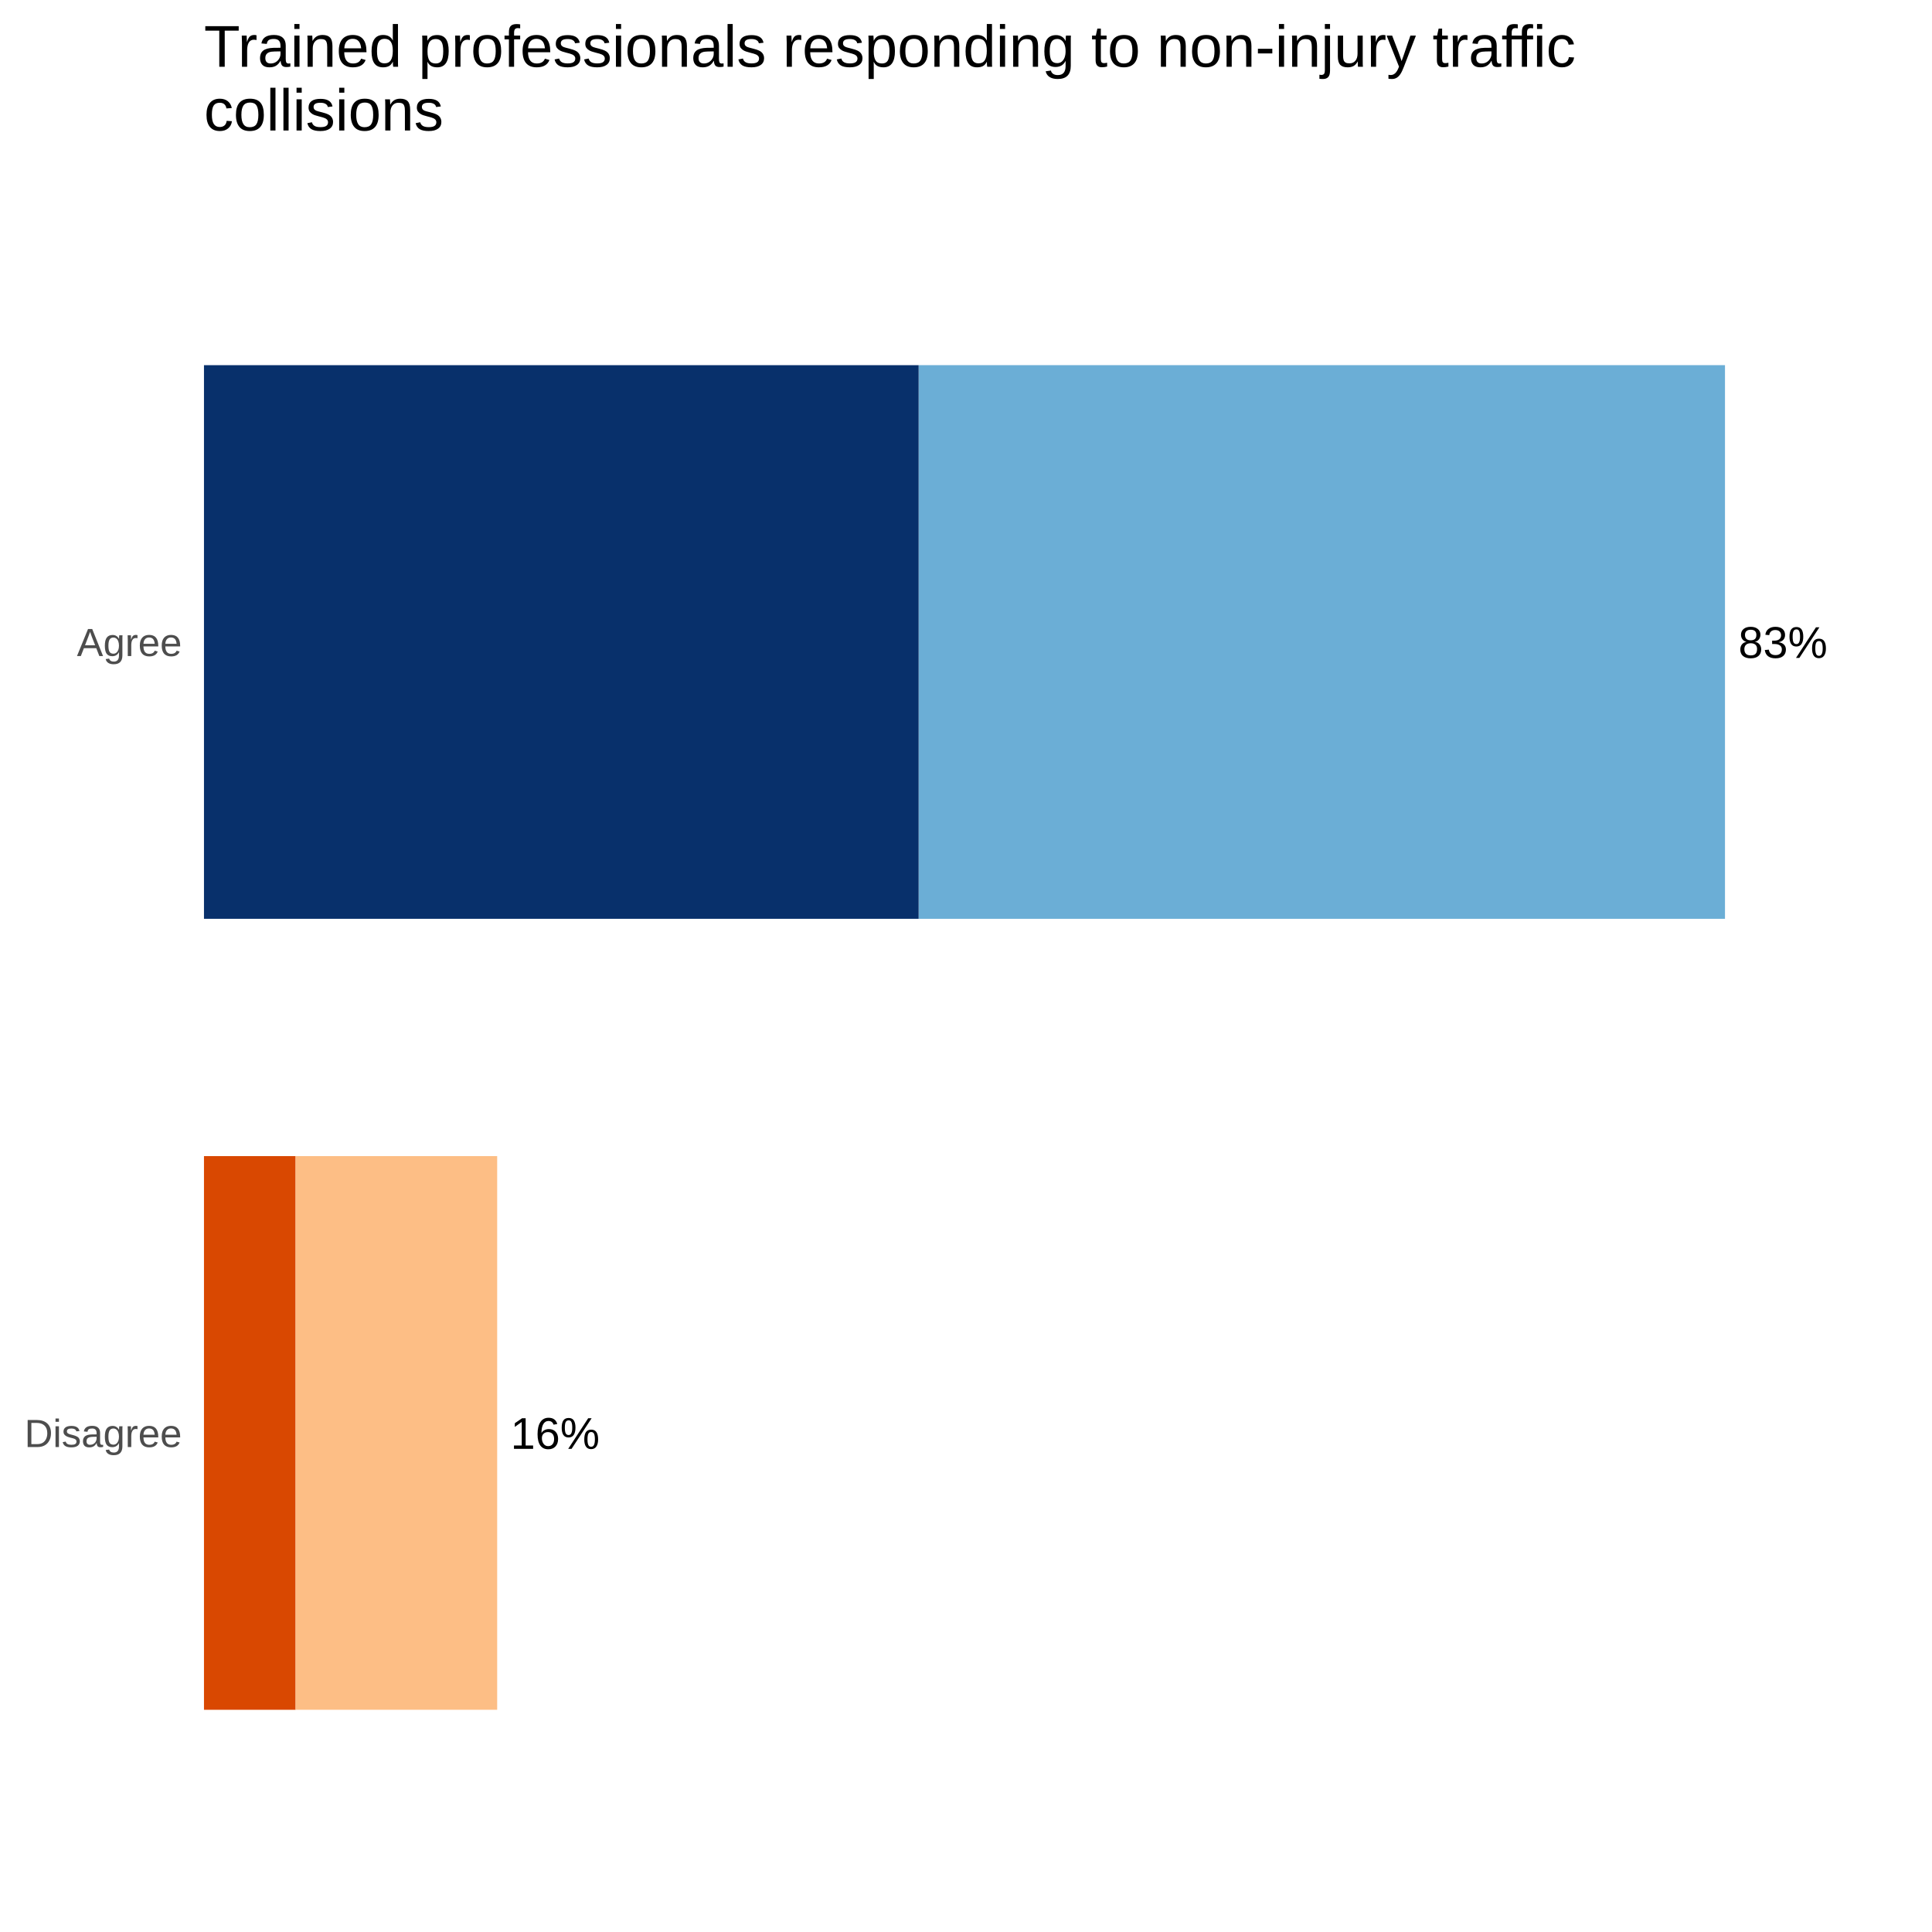
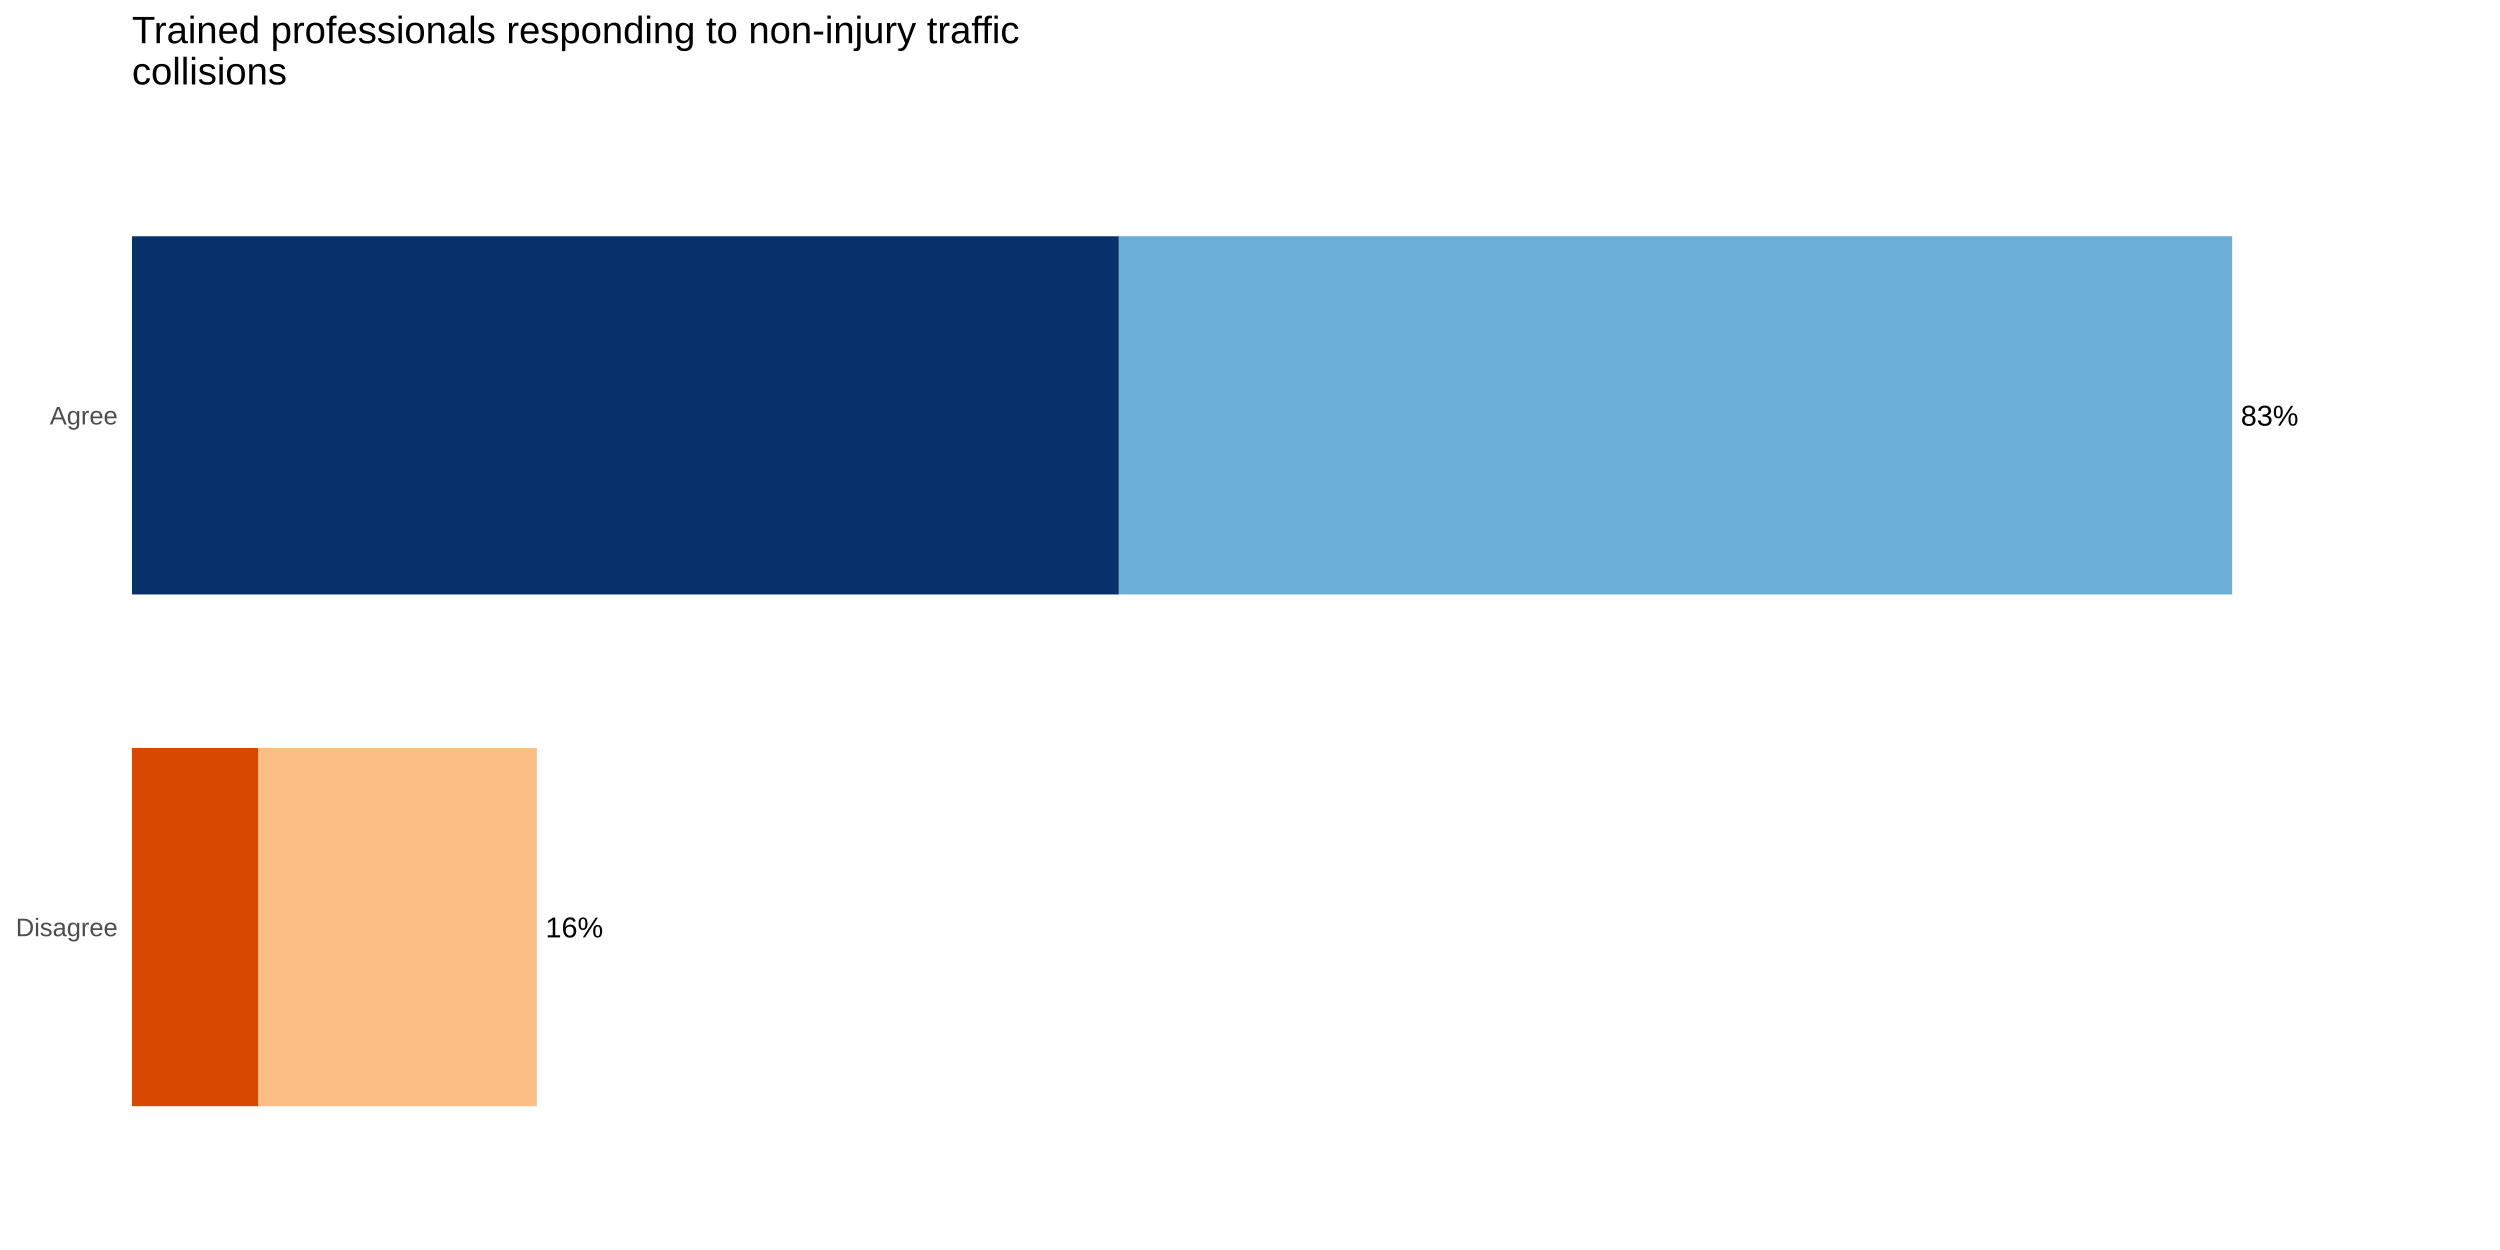
- <svg xmlns="http://www.w3.org/2000/svg" width="432.00pt" height="432.00pt" viewBox="0 0 432.00 432.00">
+ <svg xmlns="http://www.w3.org/2000/svg" width="864.00pt" height="432.00pt" viewBox="0 0 864.00 432.00">
  <g class="svglite">
    <defs>
      <style type="text/css">
    .svglite line, .svglite polyline, .svglite polygon, .svglite path, .svglite rect, .svglite circle {
      fill: none;
      stroke: #000000;
      stroke-linecap: round;
      stroke-linejoin: round;
      stroke-miterlimit: 10.00;
    }
    .svglite text {
      white-space: pre;
    }
    .svglite g.glyphgroup path {
      fill: inherit;
      stroke: none;
    }
  </style>
    </defs>
    <rect width="100%" height="100%" style="stroke: none; fill: #FFFFFF;" />
    <defs>
-       <clipPath id="cpMC4wMHw0MzIuMDB8MC4wMHw0MzIuMDA=">
-         <rect x="0.00" y="0.00" width="432.00" height="432.00" />
+       <clipPath id="cpMC4wMHw4NjQuMDB8MC4wMHw0MzIuMDA=">
+         <rect x="0.00" y="0.00" width="864.00" height="432.00" />
      </clipPath>
    </defs>
-     <g clip-path="url(#cpMC4wMHw0MzIuMDB8MC4wMHw0MzIuMDA=)">
-       <rect x="0" y="0.00" width="432.00" height="432.00" style="stroke-width: 1.07; stroke: none; fill: #FFFFFF;" />
+     <g clip-path="url(#cpMC4wMHw4NjQuMDB8MC4wMHw0MzIuMDA=)">
+       <rect x="0.00" y="0.00" width="864.00" height="432.00" style="stroke-width: 1.07; stroke: none; fill: #FFFFFF;" />
    </g>
    <defs>
-       <clipPath id="cpNDUuNjF8NDI2LjUyfDM3LjQzfDQyNi41Mg==">
-         <rect x="45.61" y="37.43" width="380.91" height="389.09" />
+       <clipPath id="cpNDUuNjF8ODU4LjUyfDM3LjQzfDQyNi41Mg==">
+         <rect x="45.61" y="37.43" width="812.91" height="389.09" />
      </clipPath>
    </defs>
-     <g clip-path="url(#cpNDUuNjF8NDI2LjUyfDM3LjQzfDQyNi41Mg==)">
-       <rect x="205.42" y="81.65" width="180.29" height="123.80" style="stroke-width: 1.07; stroke: none; stroke-linecap: butt; stroke-linejoin: miter; fill: #6BAED6;" />
-       <rect x="45.61" y="81.65" width="159.80" height="123.80" style="stroke-width: 1.07; stroke: none; stroke-linecap: butt; stroke-linejoin: miter; fill: #08306B;" />
-       <rect x="45.61" y="258.51" width="20.49" height="123.80" style="stroke-width: 1.07; stroke: none; stroke-linecap: butt; stroke-linejoin: miter; fill: #D94801;" />
-       <rect x="66.10" y="258.51" width="45.07" height="123.80" style="stroke-width: 1.07; stroke: none; stroke-linecap: butt; stroke-linejoin: miter; fill: #FDBE85;" />
-       <text x="114.16" y="323.97" style="font-size: 9.96px; font-family: &quot;Arial&quot;;" textLength="19.91px" lengthAdjust="spacingAndGlyphs">16%</text>
-       <text x="388.70" y="147.11" style="font-size: 9.96px; font-family: &quot;Arial&quot;;" textLength="19.91px" lengthAdjust="spacingAndGlyphs">83%</text>
+     <g clip-path="url(#cpNDUuNjF8ODU4LjUyfDM3LjQzfDQyNi41Mg==)">
+       <rect x="386.66" y="81.65" width="384.77" height="123.80" style="stroke-width: 1.07; stroke: none; stroke-linecap: butt; stroke-linejoin: miter; fill: #6BAED6;" />
+       <rect x="45.61" y="81.65" width="341.04" height="123.80" style="stroke-width: 1.07; stroke: none; stroke-linecap: butt; stroke-linejoin: miter; fill: #08306B;" />
+       <rect x="45.61" y="258.51" width="43.72" height="123.80" style="stroke-width: 1.07; stroke: none; stroke-linecap: butt; stroke-linejoin: miter; fill: #D94801;" />
+       <rect x="89.34" y="258.51" width="96.19" height="123.80" style="stroke-width: 1.07; stroke: none; stroke-linecap: butt; stroke-linejoin: miter; fill: #FDBE85;" />
+       <text x="188.52" y="323.97" style="font-size: 9.96px; font-family: &quot;Arial&quot;;" textLength="19.91px" lengthAdjust="spacingAndGlyphs">16%</text>
+       <text x="774.41" y="147.11" style="font-size: 9.96px; font-family: &quot;Arial&quot;;" textLength="19.91px" lengthAdjust="spacingAndGlyphs">83%</text>
    </g>
-     <g clip-path="url(#cpMC4wMHw0MzIuMDB8MC4wMHw0MzIuMDA=)">
+     <g clip-path="url(#cpMC4wMHw4NjQuMDB8MC4wMHw0MzIuMDA=)">
      <text x="40.68" y="323.56" text-anchor="end" style="font-size: 8.80px;fill: #4D4D4D; font-family: &quot;Arial&quot;;" textLength="35.20px" lengthAdjust="spacingAndGlyphs">Disagree</text>
      <text x="40.68" y="146.70" text-anchor="end" style="font-size: 8.80px;fill: #4D4D4D; font-family: &quot;Arial&quot;;" textLength="23.47px" lengthAdjust="spacingAndGlyphs">Agree</text>
      <text x="45.61" y="14.93" style="font-size: 13.20px; font-family: &quot;Arial&quot;;" textLength="306.25px" lengthAdjust="spacingAndGlyphs">Trained professionals responding to non-injury traffic</text>
      <text x="45.61" y="29.18" style="font-size: 13.20px; font-family: &quot;Arial&quot;;" textLength="53.52px" lengthAdjust="spacingAndGlyphs">collisions</text>
    </g>
  </g>
</svg>
